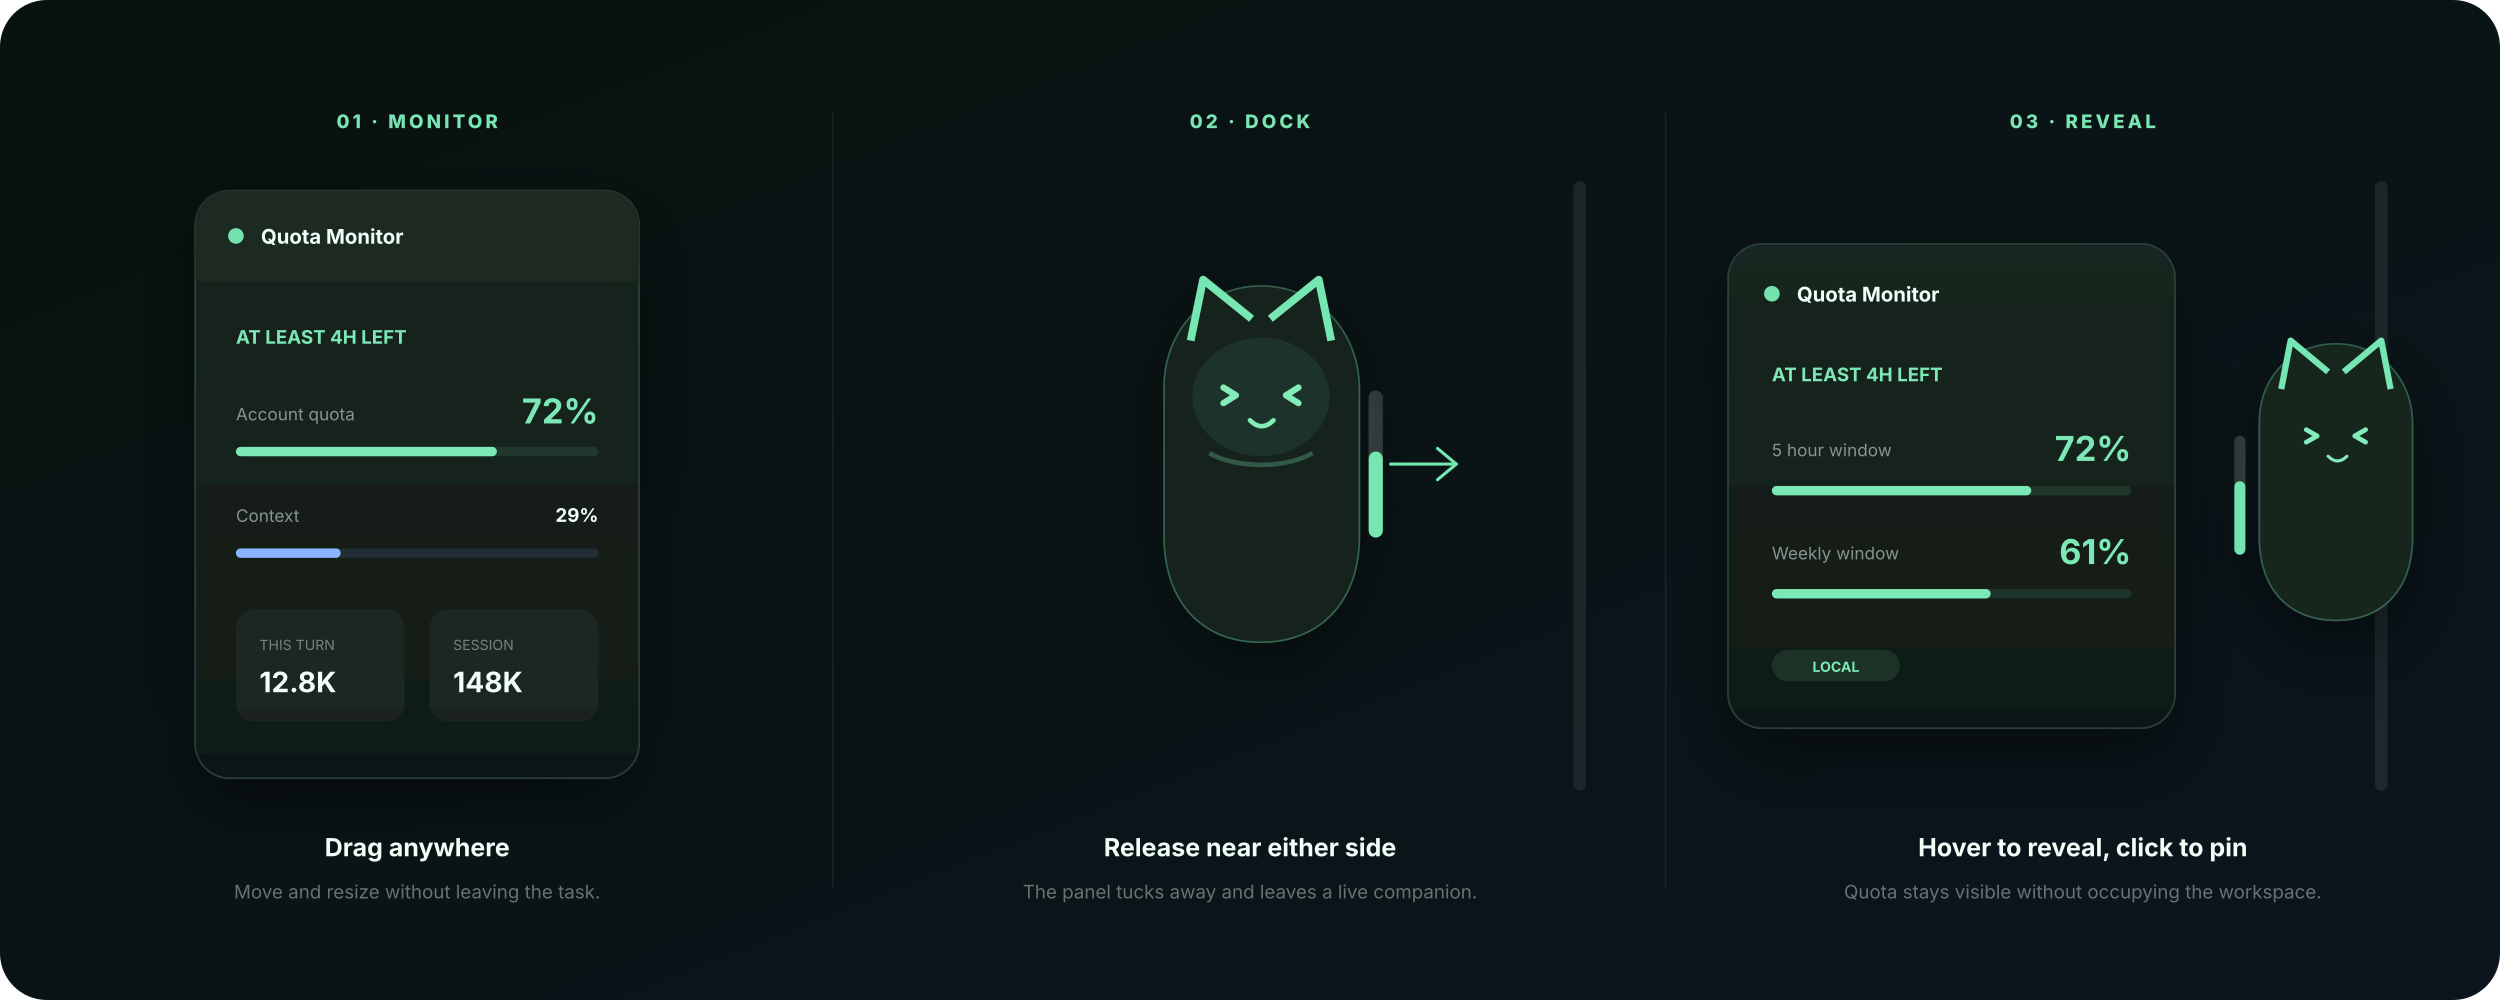
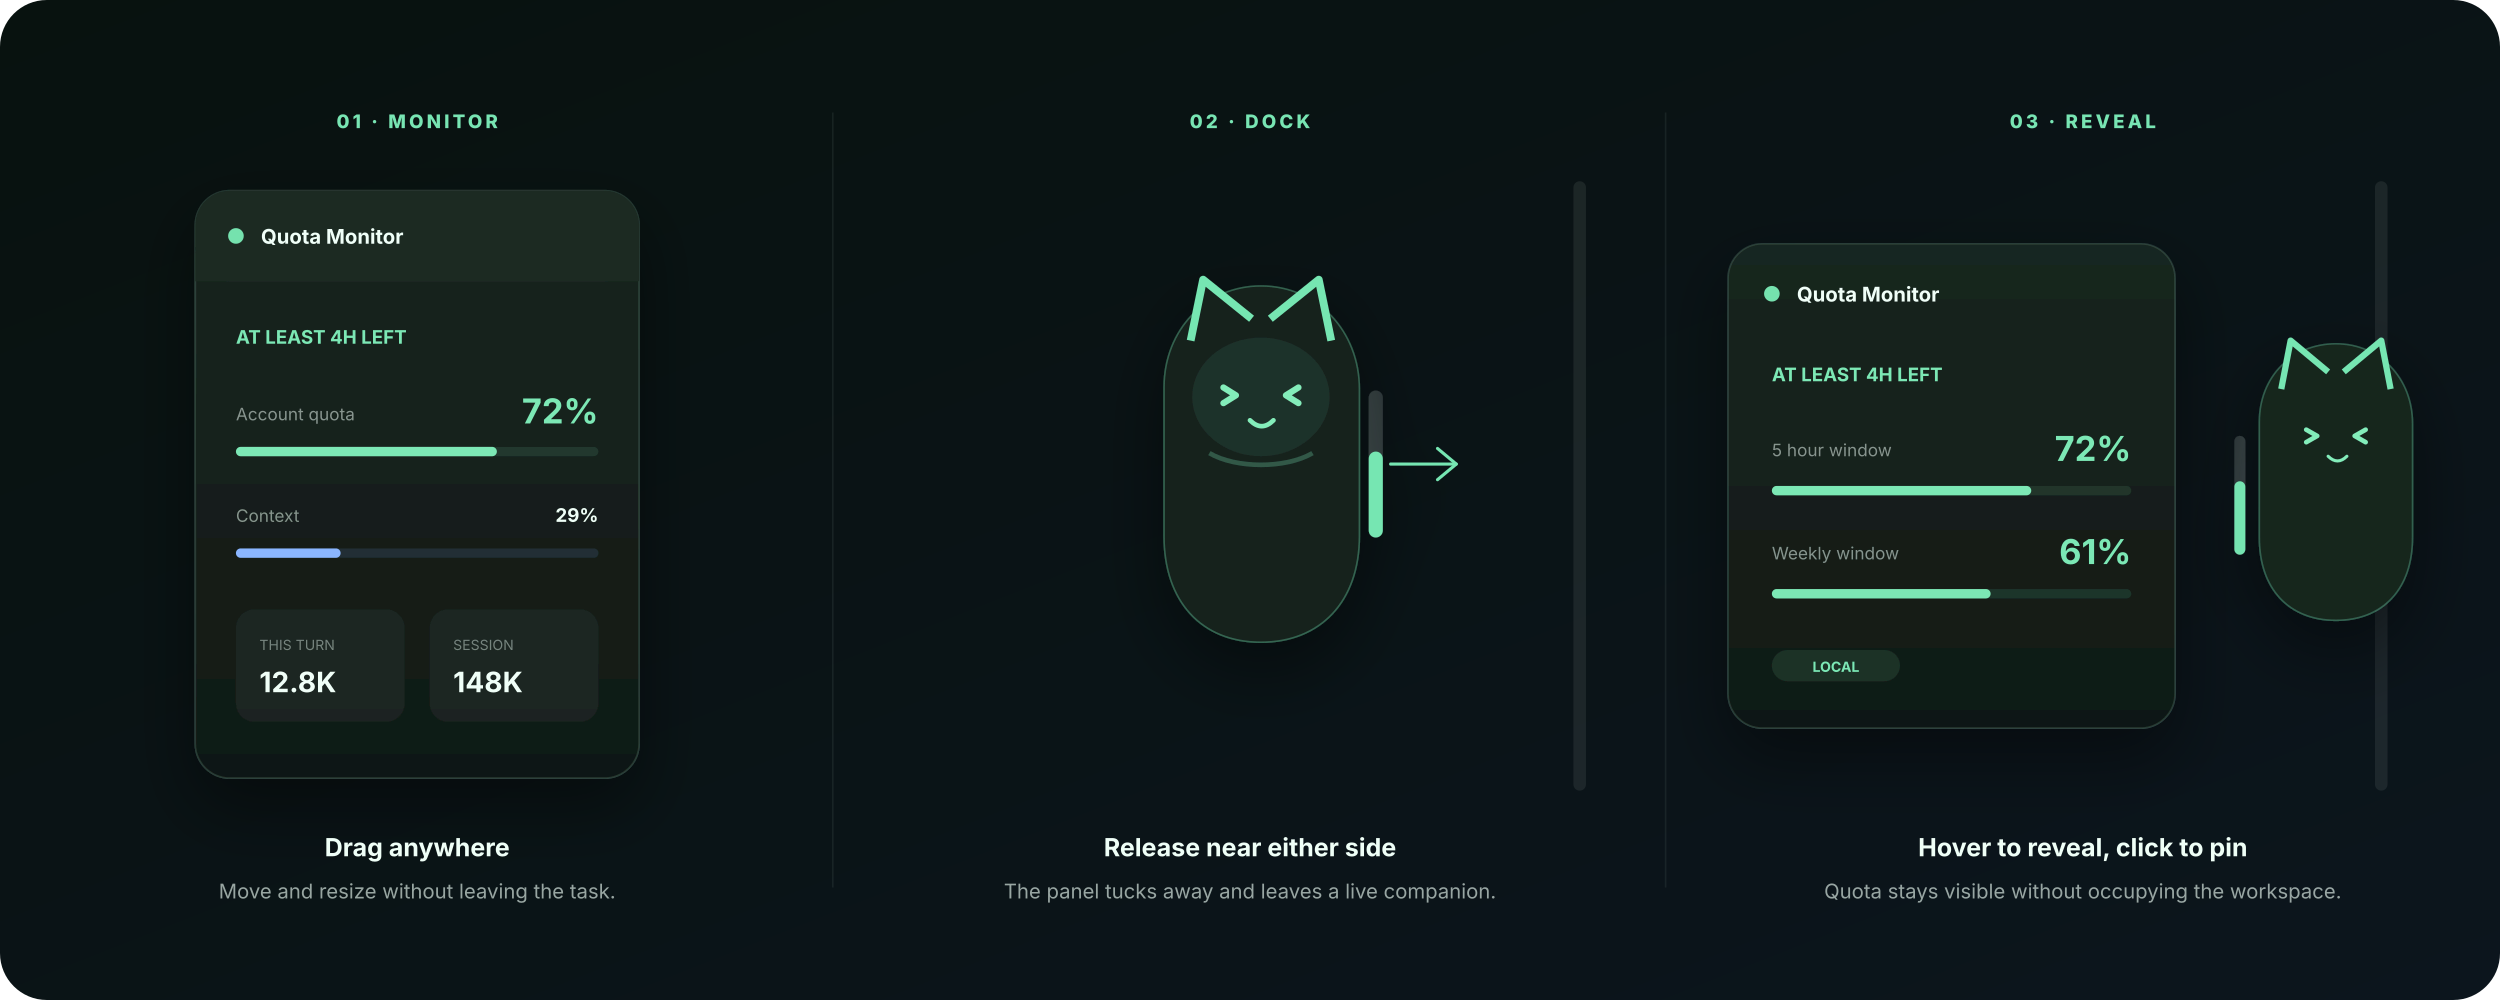
<svg xmlns="http://www.w3.org/2000/svg" width="1600" height="640" viewBox="0 0 1600 640" role="img" aria-labelledby="title desc">
  <defs>
    <linearGradient id="bg" x1="0" y1="0" x2="1" y2="1">
      <stop stop-color="#08120f" />
      <stop offset="1" stop-color="#0c151d" />
    </linearGradient>
    <linearGradient id="card" x1="0" y1="0" x2="0" y2="1">
      <stop stop-color="#192620" />
      <stop offset="1" stop-color="#101915" />
    </linearGradient>
    <filter id="shadow" x="-50%" y="-50%" width="200%" height="200%">
      <feDropShadow dx="0" dy="18" stdDeviation="22" flood-color="#000" flood-opacity="0.42" />
    </filter>
  </defs>
  <rect width="1600" height="640" rx="30" fill="url(#bg)" />
  <path d="M533 72v496M1066 72v496" stroke="#dfffee" stroke-opacity="0.07" />
  <g font-family="-apple-system,BlinkMacSystemFont,Segoe UI,sans-serif">
    <text x="267" y="82" text-anchor="middle" fill="#78e5b3" font-size="12" font-weight="800" letter-spacing="2">01 · MONITOR</text>
    <text x="800" y="82" text-anchor="middle" fill="#78e5b3" font-size="12" font-weight="800" letter-spacing="2">02 · DOCK</text>
    <text x="1333" y="82" text-anchor="middle" fill="#78e5b3" font-size="12" font-weight="800" letter-spacing="2">03 · REVEAL</text>
    <g filter="url(#shadow)">
      <rect x="125" y="122" width="284" height="376" rx="22" fill="url(#card)" stroke="#b9ffe0" stroke-opacity="0.15" />
      <rect x="125" y="122" width="284" height="58" rx="22" fill="#1b2b24" />
      <path d="M125 158v22h284v-22" fill="#1b2b24" />
      <circle cx="151" cy="151" r="5" fill="#75e2ae" />
      <text x="167" y="156" fill="#f0fff8" font-size="13" font-weight="700">Quota Monitor</text>
      <text x="151" y="220" fill="#7ce8b5" font-size="12" font-weight="700">AT LEAST 4H LEFT</text>
      <text x="151" y="269" fill="#f0fff8" fill-opacity="0.52" font-size="11">Account quota</text>
      <text x="383" y="271" text-anchor="end" fill="#7ce8b5" font-size="22" font-weight="700">72%</text>
      <rect x="151" y="286" width="232" height="6" rx="3" fill="#7ce8b5" fill-opacity="0.12" />
      <rect x="151" y="286" width="167" height="6" rx="3" fill="#7ce8b5" />
      <text x="151" y="334" fill="#f0fff8" fill-opacity="0.52" font-size="11">Context</text>
      <text x="383" y="334" text-anchor="end" fill="#f0fff8" font-size="12" font-weight="650">29%</text>
      <rect x="151" y="351" width="232" height="6" rx="3" fill="#8bb6ff" fill-opacity="0.12" />
      <rect x="151" y="351" width="67" height="6" rx="3" fill="#8bb6ff" />
      <rect x="151" y="390" width="108" height="72" rx="12" fill="#f0fff8" fill-opacity="0.045" />
      <rect x="275" y="390" width="108" height="72" rx="12" fill="#f0fff8" fill-opacity="0.045" />
      <text x="166" y="416" fill="#f0fff8" fill-opacity="0.43" font-size="9">THIS TURN</text>
      <text x="166" y="443" fill="#f0fff8" font-size="18" font-weight="700">12.8K</text>
      <text x="290" y="416" fill="#f0fff8" fill-opacity="0.43" font-size="9">SESSION</text>
      <text x="290" y="443" fill="#f0fff8" font-size="18" font-weight="700">148K</text>
    </g>
    <text x="267" y="548" text-anchor="middle" fill="#effff7" font-size="16" font-weight="650">Drag anywhere</text>
-     <text x="267" y="575" text-anchor="middle" fill="#effff7" fill-opacity="0.40" font-size="12">Move and resize without leaving the task.</text>
+     <text x="267" y="575" text-anchor="middle" fill="#effff7" fill-opacity="0.62" font-size="13">Move and resize without leaving the task.</text>
    <g transform="translate(700 170)" filter="url(#shadow)">
      <path d="M45 78c0-37 27-65 62-65 36 0 63 29 63 66v94c0 42-25 68-63 68-38 0-62-26-62-68z" fill="#15211d" stroke="#76e6b2" stroke-opacity="0.34" />
      <path d="M62 48L70 9l31 25M152 48l-8-39-31 25" fill="#15211d" stroke="#76e6b2" stroke-width="5" stroke-linejoin="round" />
      <ellipse cx="107" cy="84" rx="44" ry="38" fill="#1f3029" />
      <path d="M83 78l8 5-8 5M131 78l-8 5 8 5" fill="none" stroke="#83edba" stroke-width="4" stroke-linecap="round" stroke-linejoin="round" />
      <path d="M100 99c5 5 10 5 15 0" fill="none" stroke="#83edba" stroke-width="3" stroke-linecap="round" />
      <path d="M74 120c17 10 49 10 66 0" fill="none" stroke="#76e6b2" stroke-opacity="0.28" stroke-width="3" />
      <rect x="176" y="80" width="9" height="94" rx="4.5" fill="#eefef6" fill-opacity="0.12" />
      <rect x="176" y="119" width="9" height="55" rx="4.5" fill="#76e6b2" />
      <path d="M190 127h42" stroke="#76e6b2" stroke-width="2" stroke-linecap="round" />
      <path d="M220 117l12 10-12 10" fill="none" stroke="#76e6b2" stroke-width="2" stroke-linecap="round" stroke-linejoin="round" />
    </g>
    <rect x="1007" y="116" width="8" height="390" rx="4" fill="#effff7" fill-opacity="0.08" />
    <text x="800" y="548" text-anchor="middle" fill="#effff7" font-size="16" font-weight="650">Release near either side</text>
-     <text x="800" y="575" text-anchor="middle" fill="#effff7" fill-opacity="0.40" font-size="12">The panel tucks away and leaves a live companion.</text>
+     <text x="800" y="575" text-anchor="middle" fill="#effff7" fill-opacity="0.62" font-size="13">The panel tucks away and leaves a live companion.</text>
    <rect x="1520" y="116" width="8" height="390" rx="4" fill="#effff7" fill-opacity="0.08" />
    <g transform="translate(1438 222)" filter="url(#shadow)">
      <path d="M8 48c0-29 21-50 49-50 28 0 49 22 49 51v73c0 33-19 53-49 53-30 0-49-20-49-53z" fill="#17251f" stroke="#76e6b2" stroke-opacity="0.32" />
      <path d="M22 27L28-4l24 20M92 27L86-4 62 16" fill="#17251f" stroke="#76e6b2" stroke-width="4" stroke-linejoin="round" />
      <path d="M38 53l7 4-7 4M76 53l-7 4 7 4" fill="none" stroke="#83edba" stroke-width="3" stroke-linecap="round" stroke-linejoin="round" />
      <path d="M52 70c4 4 8 4 12 0" fill="none" stroke="#83edba" stroke-width="2" stroke-linecap="round" />
      <rect x="-8" y="57" width="7" height="76" rx="3.5" fill="#effff7" fill-opacity="0.12" />
      <rect x="-8" y="86" width="7" height="47" rx="3.5" fill="#76e6b2" />
    </g>
    <g filter="url(#shadow)">
      <rect x="1106" y="156" width="286" height="310" rx="22" fill="url(#card)" stroke="#b9ffe0" stroke-opacity="0.15" />
      <circle cx="1134" cy="188" r="5" fill="#75e2ae" />
      <text x="1150" y="193" fill="#f0fff8" font-size="13" font-weight="700">Quota Monitor</text>
      <text x="1134" y="244" fill="#7ce8b5" font-size="12" font-weight="700">AT LEAST 4H LEFT</text>
      <text x="1134" y="292" fill="#f0fff8" fill-opacity="0.52" font-size="11">5 hour window</text>
      <text x="1364" y="295" text-anchor="end" fill="#7ce8b5" font-size="22" font-weight="700">72%</text>
      <rect x="1134" y="311" width="230" height="6" rx="3" fill="#7ce8b5" fill-opacity="0.12" />
      <rect x="1134" y="311" width="166" height="6" rx="3" fill="#7ce8b5" />
      <text x="1134" y="358" fill="#f0fff8" fill-opacity="0.52" font-size="11">Weekly window</text>
      <text x="1364" y="361" text-anchor="end" fill="#7ce8b5" font-size="22" font-weight="700">61%</text>
      <rect x="1134" y="377" width="230" height="6" rx="3" fill="#7ce8b5" fill-opacity="0.12" />
      <rect x="1134" y="377" width="140" height="6" rx="3" fill="#7ce8b5" />
      <rect x="1134" y="416" width="82" height="20" rx="10" fill="#60dfa7" fill-opacity="0.12" />
      <text x="1175" y="430" text-anchor="middle" fill="#7ce8b5" font-size="9" font-weight="700">LOCAL</text>
    </g>
    <text x="1333" y="548" text-anchor="middle" fill="#effff7" font-size="16" font-weight="650">Hover to reveal, click to pin</text>
-     <text x="1333" y="575" text-anchor="middle" fill="#effff7" fill-opacity="0.40" font-size="12">Quota stays visible without occupying the workspace.</text>
+     <text x="1333" y="575" text-anchor="middle" fill="#effff7" fill-opacity="0.62" font-size="13">Quota stays visible without occupying the workspace.</text>
  </g>
</svg>
